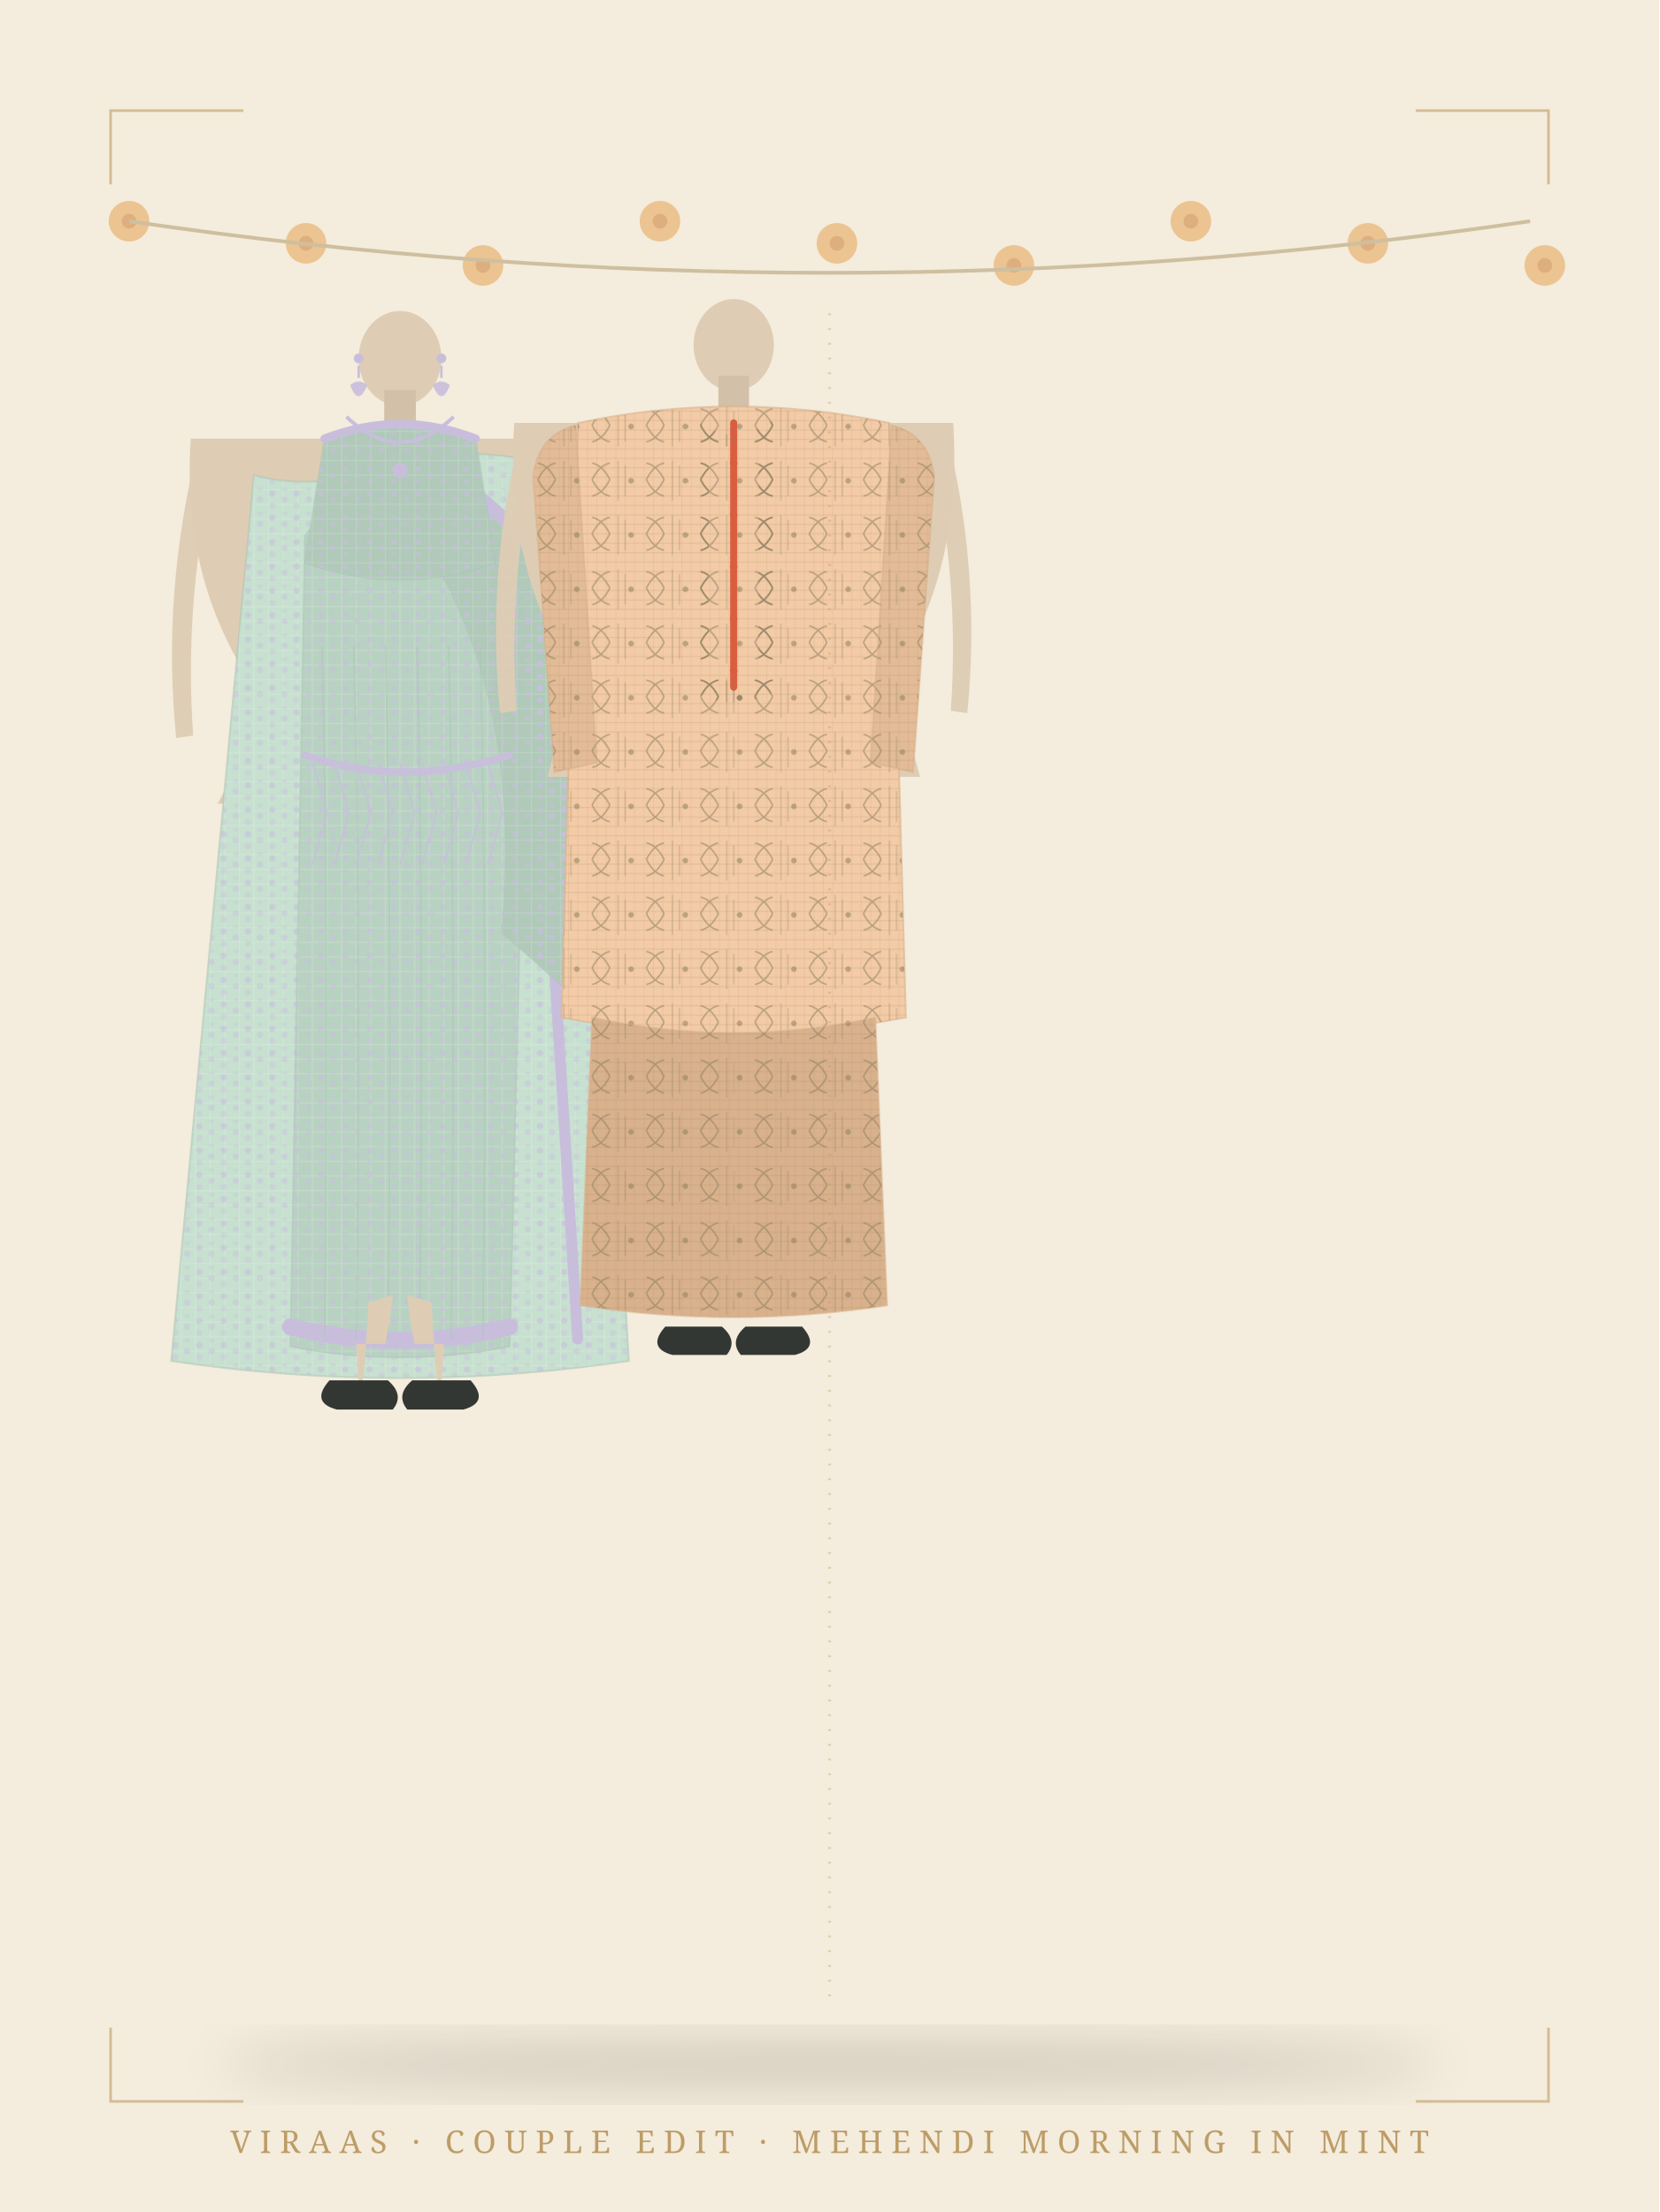
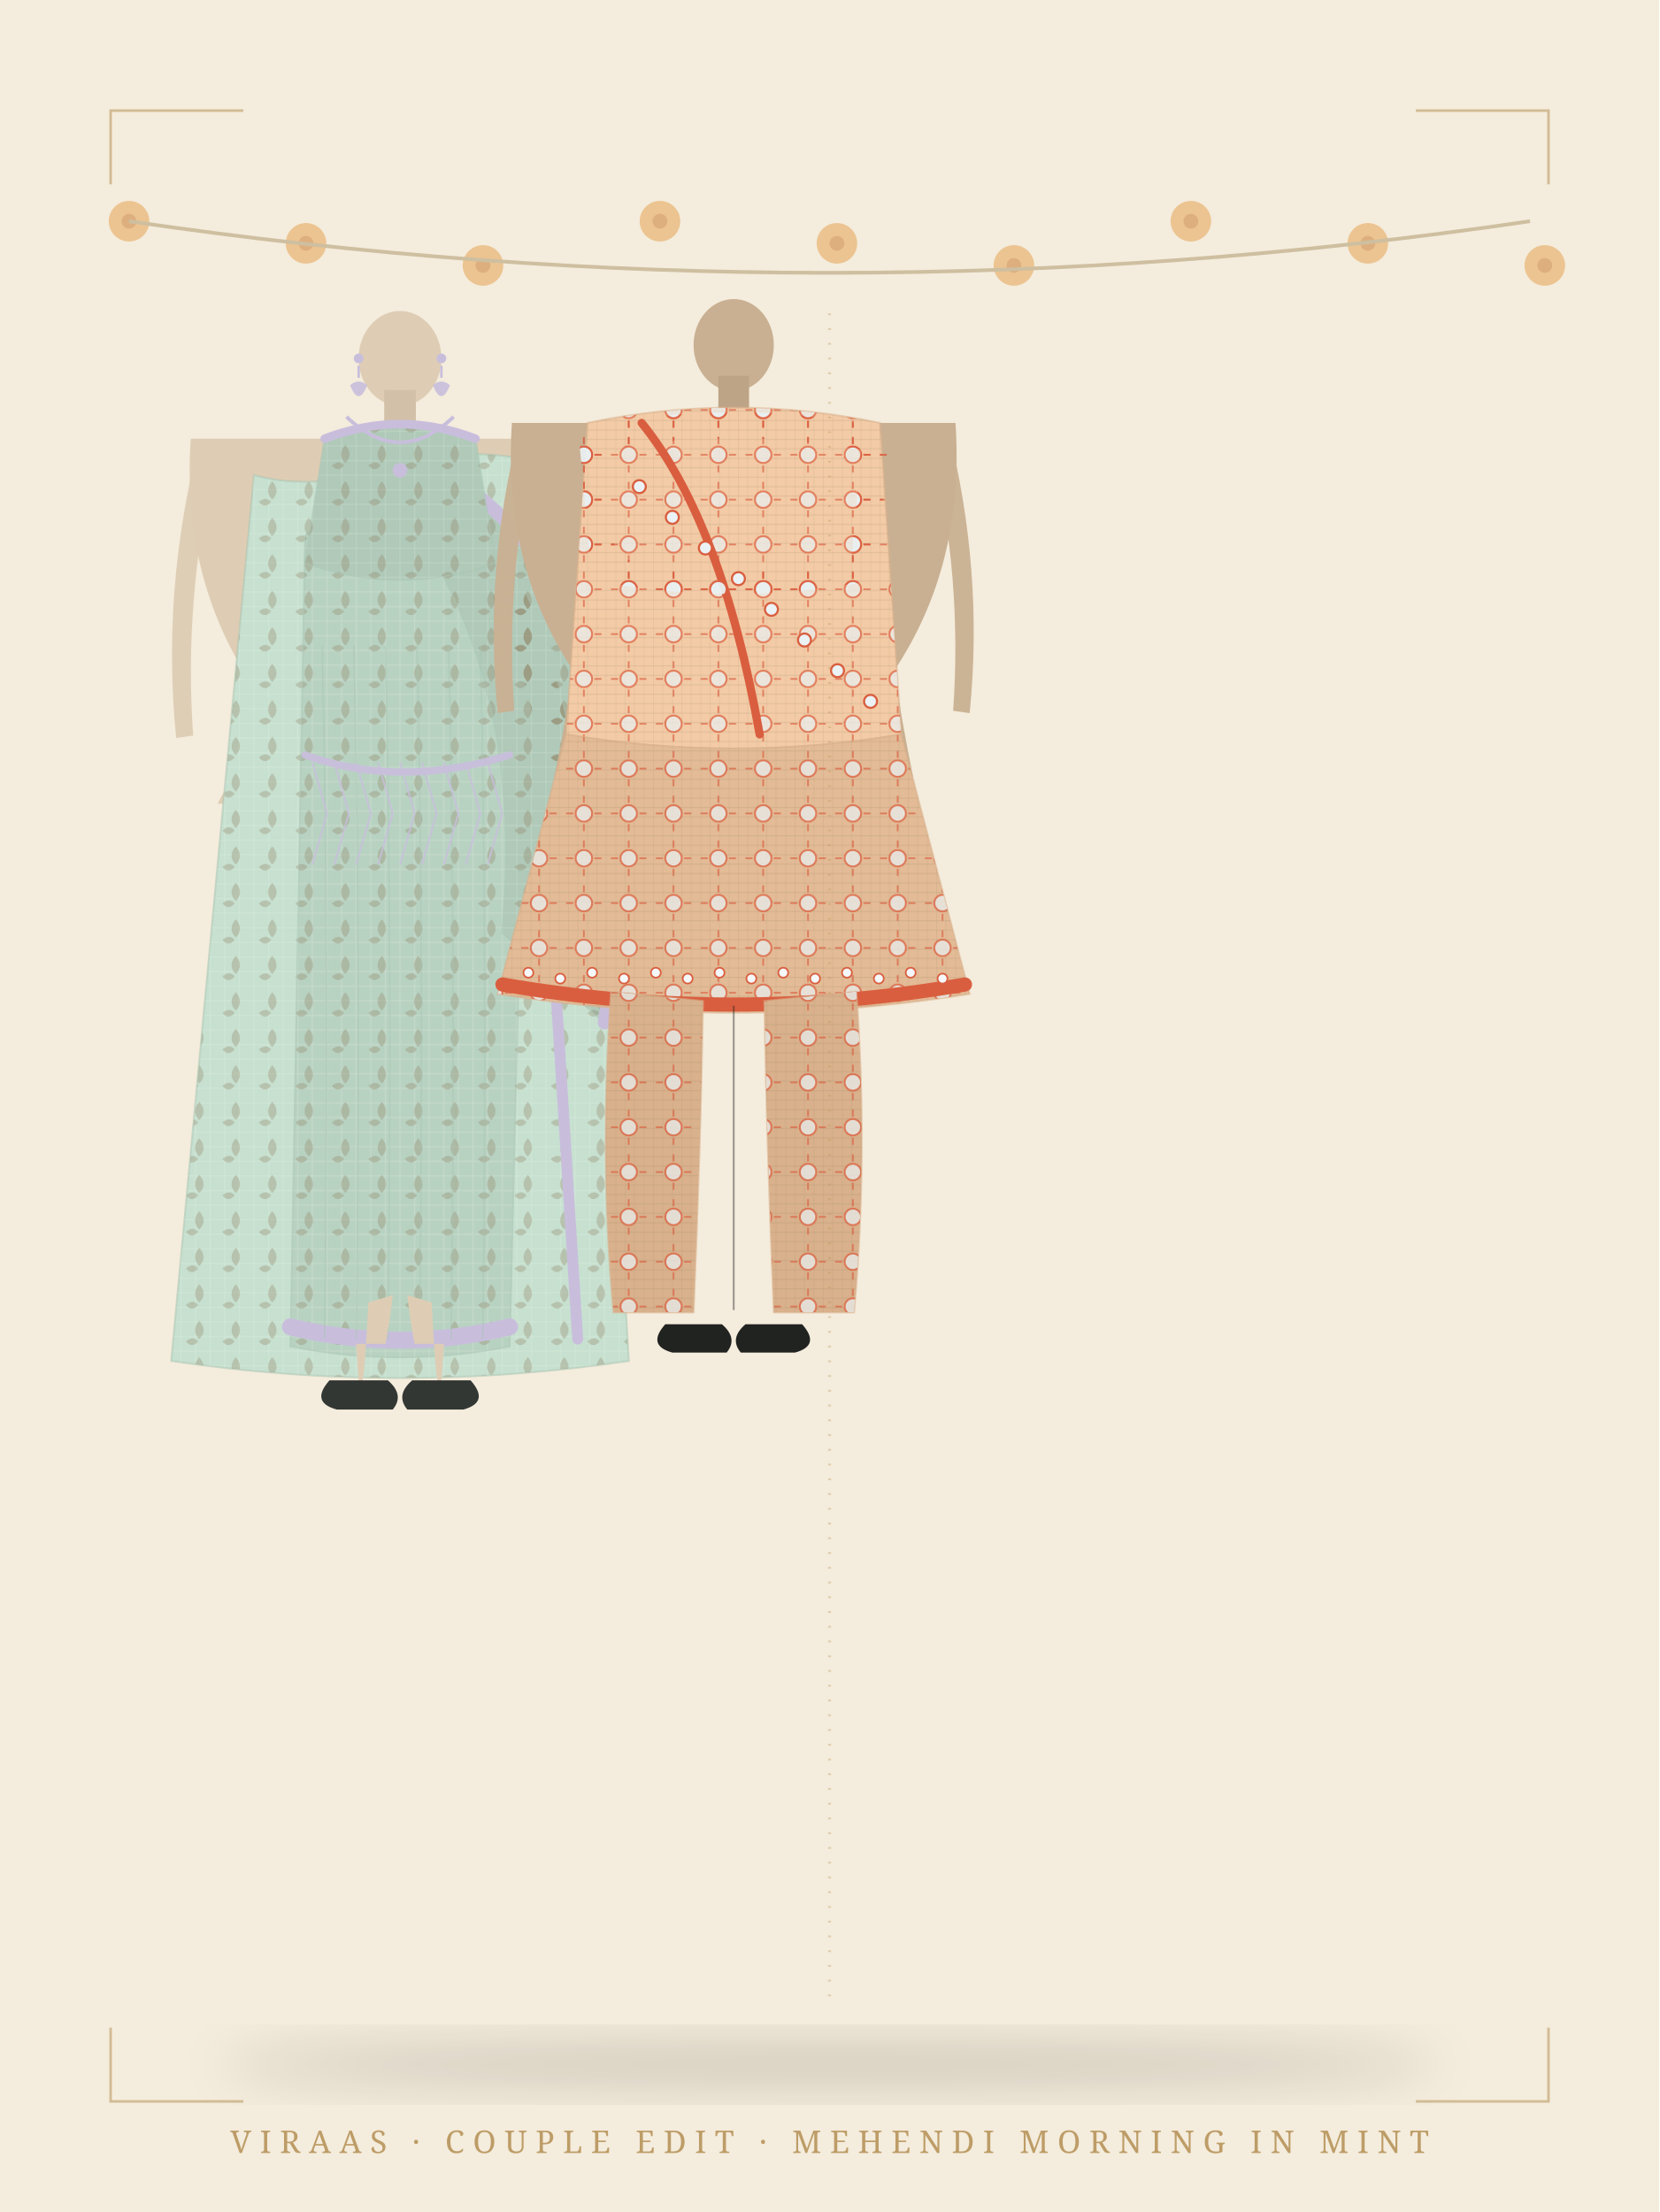
<svg xmlns="http://www.w3.org/2000/svg" viewBox="0 0 900 1200" width="900" height="1200">
  <defs>
-     <pattern id="f-cv12lh0ph" patternUnits="userSpaceOnUse" width="24" height="24">
+     <pattern id="f-cv1w1fruzh" patternUnits="userSpaceOnUse" width="24" height="24">
      <rect width="24" height="24" fill="#FFFDF7" opacity="0.12" />
      <path d="M0 6 H24 M0 18 H24 M6 0 V24 M18 0 V24" stroke="#FFFDF7" stroke-width="0.7" opacity="0.2" fill="none" />
    </pattern>
-     <pattern id="k-cv12lh0ph" patternUnits="userSpaceOnUse" width="20" height="20">
-       <g fill="#C8BEDC" opacity="0.8">
-         <circle cx="5" cy="5" r="2.6" />
-         <circle cx="15" cy="10" r="2.6" opacity="0.75" />
-         <circle cx="5" cy="15" r="2.6" opacity="0.6" />
-         <circle cx="15" cy="1" r="2.2" opacity="0.5" />
-       </g>
-     </pattern>
-     <pattern id="f-cv12lh0pm" patternUnits="userSpaceOnUse" width="24" height="24">
+     <pattern id="k-cv1w1fruzh" patternUnits="userSpaceOnUse" width="30" height="30">
+       <g fill="#8C7C5C" opacity="0.42">
+         <path d="M15 5 q7 8 0 15 q-7 -7 0 -15z" />
+         <path d="M4 22 q6 -5 10 0 q-5 6 -10 0z" />
+       </g>
+     </pattern>
+     <pattern id="f-cv1w1fruzm" patternUnits="userSpaceOnUse" width="24" height="24">
      <path d="M0 6 H24 M0 14 H24 M0 22 H24" stroke="#8B7C5E" stroke-width="0.8" opacity="0.18" fill="none" />
      <path d="M6 0 V24 M14 0 V24 M22 0 V24" stroke="#8B7C5E" stroke-width="0.6" opacity="0.13" fill="none" />
    </pattern>
-     <pattern id="k-cv12lh0pm" patternUnits="userSpaceOnUse" width="46" height="46">
-       <g fill="none" stroke="#8E7F60" stroke-width="1.3" opacity="0.75">
-         <path d="M8 22 q6 -12 15 -14 M23 22 q-6 -12 -15 -14 M8 22 q6 12 15 14 M23 22 q-6 12 -15 14" />
-         <path d="M30 6 v34 M36 10 v26" opacity="0.5" />
-         <circle cx="41" cy="23" r="2.4" fill="#8E7F60" stroke="none" />
+     <pattern id="k-cv1w1fruzm" patternUnits="userSpaceOnUse" width="38" height="38">
+       <g>
+         <circle cx="19" cy="19" r="7" fill="#E9EEF0" />
+         <circle cx="19" cy="19" r="7" fill="none" stroke="#D95E3F" stroke-width="1.6" />
+         <path d="M19 4 v6 M19 28 v6 M4 19 h6 M28 19 h6" stroke="#D95E3F" stroke-width="1.6" opacity="0.85" />
      </g>
    </pattern>
    <filter id="soft">
      <feGaussianBlur stdDeviation="14" />
    </filter>
  </defs>
  <rect width="900" height="1200" fill="#F4ECDC" />
  <g opacity="0.5">
    <circle cx="70" cy="120" r="11" fill="#E39B45" />
    <circle cx="70" cy="120" r="4" fill="#C8711F" />
    <circle cx="166" cy="132" r="11" fill="#E39B45" />
    <circle cx="166" cy="132" r="4" fill="#C8711F" />
    <circle cx="262" cy="144" r="11" fill="#E39B45" />
    <circle cx="262" cy="144" r="4" fill="#C8711F" />
    <circle cx="358" cy="120" r="11" fill="#E39B45" />
    <circle cx="358" cy="120" r="4" fill="#C8711F" />
    <circle cx="454" cy="132" r="11" fill="#E39B45" />
    <circle cx="454" cy="132" r="4" fill="#C8711F" />
    <circle cx="550" cy="144" r="11" fill="#E39B45" />
    <circle cx="550" cy="144" r="4" fill="#C8711F" />
    <circle cx="646" cy="120" r="11" fill="#E39B45" />
    <circle cx="646" cy="120" r="4" fill="#C8711F" />
    <circle cx="742" cy="132" r="11" fill="#E39B45" />
    <circle cx="742" cy="132" r="4" fill="#C8711F" />
    <circle cx="838" cy="144" r="11" fill="#E39B45" />
    <circle cx="838" cy="144" r="4" fill="#C8711F" />
    <path d="M70 120 Q450 176 830 120" stroke="#A89163" stroke-width="2" fill="none" />
  </g>
  <g transform="translate(-80 40) scale(0.66)">
    <g>
      <ellipse cx="450" cy="234" rx="34" ry="39" fill="#DECDB4" />
      <path d="M437 260 h26 v46 h-26z" fill="#d2c1a8" />
      <path d="M284 306 q-30 120 -18 240 l14 -2 q-8 -112 18 -224z" fill="#DECDB4" opacity="0.95" />
      <path d="M616 306 q30 120 18 240 l-14 -2 q8 -112 -18 -224z" fill="#DECDB4" opacity="0.95" />
      <path d="M278 300 Q270 420 334 510 Q328 550 300 600 L600 600 Q572 550 566 510 Q630 420 622 300 Z" fill="#DECDB4" />
    </g>
-     <clipPath id="cc-cv12lh0ph-1">
+     <clipPath id="cc-cv1w1fruzh-1">
      <path d="M262 1058 Q450 1086 638 1058 L596 330 Q520 300 452 322 Q380 344 330 330 Z" />
    </clipPath>
    <path d="M262 1058 Q450 1086 638 1058 L596 330 Q520 300 452 322 Q380 344 330 330 Z" fill="#BFDCCB" stroke="#a5c2b1" stroke-width="1.6" stroke-opacity="0.55" />
-     <g clip-path="url(#cc-cv12lh0ph-1)">
-       <path d="M262 1058 Q450 1086 638 1058 L596 330 Q520 300 452 322 Q380 344 330 330 Z" fill="url(#f-cv12lh0ph)" />
-       <path d="M262 1058 Q450 1086 638 1058 L596 330 Q520 300 452 322 Q380 344 330 330 Z" fill="url(#k-cv12lh0ph)" opacity="0.72" />
-     </g>
-     <clipPath id="cc-cv12lh0ph-2">
+     <g clip-path="url(#cc-cv1w1fruzh-1)">
+       <path d="M262 1058 Q450 1086 638 1058 L596 330 Q520 300 452 322 Q380 344 330 330 Z" fill="url(#f-cv1w1fruzh)" />
+       <path d="M262 1058 Q450 1086 638 1058 L596 330 Q520 300 452 322 Q380 344 330 330 Z" fill="url(#k-cv1w1fruzh)" opacity="0.72" />
+     </g>
+     <clipPath id="cc-cv1w1fruzh-2">
      <path d="M452 322 Q400 340 372 380 L360 1046 Q450 1064 540 1046 L556 388 Q520 344 452 322Z" />
    </clipPath>
    <path d="M452 322 Q400 340 372 380 L360 1046 Q450 1064 540 1046 L556 388 Q520 344 452 322Z" fill="#afccbb" stroke="#a5c2b1" stroke-width="1.6" stroke-opacity="0.55" />
-     <g clip-path="url(#cc-cv12lh0ph-2)">
-       <path d="M452 322 Q400 340 372 380 L360 1046 Q450 1064 540 1046 L556 388 Q520 344 452 322Z" fill="url(#f-cv12lh0ph)" />
-       <path d="M452 322 Q400 340 372 380 L360 1046 Q450 1064 540 1046 L556 388 Q520 344 452 322Z" fill="url(#k-cv12lh0ph)" opacity="0.72" />
+     <g clip-path="url(#cc-cv1w1fruzh-2)">
+       <path d="M452 322 Q400 340 372 380 L360 1046 Q450 1064 540 1046 L556 388 Q520 344 452 322Z" fill="url(#f-cv1w1fruzh)" />
+       <path d="M452 322 Q400 340 372 380 L360 1046 Q450 1064 540 1046 L556 388 Q520 344 452 322Z" fill="url(#k-cv1w1fruzh)" opacity="0.72" />
    </g>
    <path d="M360 1030 Q450 1052 540 1030" fill="none" stroke="#C8BEDC" stroke-width="14" stroke-linecap="round" />
    <path d="M556 400 L596 1040" fill="none" stroke="#C8BEDC" stroke-width="9" stroke-linecap="round" />
-     <clipPath id="cc-cv12lh0ph-3">
+     <clipPath id="cc-cv1w1fruzh-3">
      <path d="M470 318 Q560 366 604 470 Q648 600 618 780 L534 706 Q548 560 502 448 Q470 372 430 342 Z" />
    </clipPath>
    <path d="M470 318 Q560 366 604 470 Q648 600 618 780 L534 706 Q548 560 502 448 Q470 372 430 342 Z" fill="#a5c2b1" stroke="#a5c2b1" stroke-width="1.6" stroke-opacity="0.55" />
-     <g clip-path="url(#cc-cv12lh0ph-3)">
-       <path d="M470 318 Q560 366 604 470 Q648 600 618 780 L534 706 Q548 560 502 448 Q470 372 430 342 Z" fill="url(#f-cv12lh0ph)" />
-       <path d="M470 318 Q560 366 604 470 Q648 600 618 780 L534 706 Q548 560 502 448 Q470 372 430 342 Z" fill="url(#k-cv12lh0ph)" opacity="0.72" />
+     <g clip-path="url(#cc-cv1w1fruzh-3)">
+       <path d="M470 318 Q560 366 604 470 Q648 600 618 780 L534 706 Q548 560 502 448 Q470 372 430 342 Z" fill="url(#f-cv1w1fruzh)" />
+       <path d="M470 318 Q560 366 604 470 Q648 600 618 780 L534 706 Q548 560 502 448 Q470 372 430 342 Z" fill="url(#k-cv1w1fruzh)" opacity="0.72" />
    </g>
    <path d="M470 318 Q560 366 604 470 Q648 600 618 780" fill="none" stroke="#C8BEDC" stroke-width="11" stroke-linecap="round" />
-     <path d="M540 430 Q600 560 576 720" fill="none" stroke="url(#k-cv12lh0ph)" stroke-width="26" stroke-linecap="round" opacity="0.95" />
+     <path d="M540 430 Q600 560 576 720" fill="none" stroke="url(#k-cv1w1fruzh)" stroke-width="26" stroke-linecap="round" opacity="0.95" />
    <g>
      <path d="M386 470 q6 260 2 570" stroke="#a5c2b1" stroke-width="1.4" opacity="0.4" fill="none" />
      <path d="M412 470 q6 260 2 570" stroke="#a5c2b1" stroke-width="1.4" opacity="0.4" fill="none" />
      <path d="M438 470 q6 260 2 570" stroke="#a5c2b1" stroke-width="1.4" opacity="0.4" fill="none" />
      <path d="M464 470 q6 260 2 570" stroke="#a5c2b1" stroke-width="1.4" opacity="0.4" fill="none" />
      <path d="M490 470 q6 260 2 570" stroke="#a5c2b1" stroke-width="1.4" opacity="0.4" fill="none" />
      <path d="M516 470 q6 260 2 570" stroke="#a5c2b1" stroke-width="1.4" opacity="0.4" fill="none" />
    </g>
-     <clipPath id="cc-cv12lh0ph-4">
+     <clipPath id="cc-cv1w1fruzh-4">
      <path d="M388 300 Q450 274 512 300 L528 402 Q450 430 372 402 Z" />
    </clipPath>
    <path d="M388 300 Q450 274 512 300 L528 402 Q450 430 372 402 Z" fill="#a5c2b1" stroke="#a5c2b1" stroke-width="1.6" stroke-opacity="0.55" />
-     <g clip-path="url(#cc-cv12lh0ph-4)">
-       <path d="M388 300 Q450 274 512 300 L528 402 Q450 430 372 402 Z" fill="url(#f-cv12lh0ph)" />
-       <path d="M388 300 Q450 274 512 300 L528 402 Q450 430 372 402 Z" fill="url(#k-cv12lh0ph)" opacity="0.72" />
+     <g clip-path="url(#cc-cv1w1fruzh-4)">
+       <path d="M388 300 Q450 274 512 300 L528 402 Q450 430 372 402 Z" fill="url(#f-cv1w1fruzh)" />
+       <path d="M388 300 Q450 274 512 300 L528 402 Q450 430 372 402 Z" fill="url(#k-cv1w1fruzh)" opacity="0.72" />
    </g>
    <path d="M388 300 Q450 276 512 300" fill="none" stroke="#C8BEDC" stroke-width="7" stroke-linecap="round" />
    <g>
      <path d="M424 1010 q-6 120 -10 34 l24 0 q4 -20 6 -40z" fill="#DECDB4" />
      <path d="M476 1010 q6 120 10 34 l-24 0 q-4 -20 -6 -40z" fill="#DECDB4" />
    </g>
    <g fill="#2A2E2C" opacity="0.95">
      <path d="M392 1074 q-16 18 6 24 h46 q10 -12 -4 -24z" />
      <path d="M508 1074 q16 18 -6 24 h-46 q-10 -12 4 -24z" />
    </g>
    <g>
      <g>
        <circle cx="416" cy="234" r="4" fill="#C8BEDC" />
        <path d="M416 240 l0 10" stroke="#C8BEDC" stroke-width="2" />
        <path d="M409 256 Q416 274 423 256 Q416 250 409 256z" fill="#C8BEDC" opacity="0.9" />
      </g>
      <g>
        <circle cx="484" cy="234" r="4" fill="#C8BEDC" />
        <path d="M484 240 l0 10" stroke="#C8BEDC" stroke-width="2" />
        <path d="M477 256 Q484 274 491 256 Q484 250 477 256z" fill="#C8BEDC" opacity="0.9" />
      </g>
    </g>
    <g fill="none" stroke="#C8BEDC" stroke-width="3">
      <path d="M406 282 Q450 324 494 282" />
    </g>
    <g fill="#C8BEDC">
      <circle cx="450" cy="326" r="6" />
    </g>
    <g opacity="0.95">
      <path d="M372 560 Q450 588 540 560" fill="none" stroke="#C8BEDC" stroke-width="6" stroke-linecap="round" />
      <path d="M378 566 l12 42 -12 42" stroke="#C8BEDC" stroke-width="1.6" fill="none" opacity="0.8" />
      <path d="M396 566 l12 42 -12 42" stroke="#C8BEDC" stroke-width="1.6" fill="none" opacity="0.8" />
      <path d="M414 566 l12 42 -12 42" stroke="#C8BEDC" stroke-width="1.6" fill="none" opacity="0.8" />
      <path d="M432 566 l12 42 -12 42" stroke="#C8BEDC" stroke-width="1.6" fill="none" opacity="0.8" />
      <path d="M450 566 l12 42 -12 42" stroke="#C8BEDC" stroke-width="1.6" fill="none" opacity="0.8" />
      <path d="M468 566 l12 42 -12 42" stroke="#C8BEDC" stroke-width="1.6" fill="none" opacity="0.8" />
      <path d="M486 566 l12 42 -12 42" stroke="#C8BEDC" stroke-width="1.6" fill="none" opacity="0.8" />
      <path d="M504 566 l12 42 -12 42" stroke="#C8BEDC" stroke-width="1.6" fill="none" opacity="0.8" />
      <path d="M522 566 l12 42 -12 42" stroke="#C8BEDC" stroke-width="1.6" fill="none" opacity="0.8" />
    </g>
  </g>
  <g transform="translate(110 40) scale(0.64)">
    <g>
-       <ellipse cx="450" cy="230" rx="34" ry="39" fill="#DECDB4" />
-       <path d="M437 256 h26 v46 h-26z" fill="#d2c1a8" />
-       <path d="M270 302 q-30 120 -18 240 l14 -2 q-8 -112 18 -224z" fill="#DECDB4" opacity="0.95" />
-       <path d="M630 302 q30 120 18 240 l-14 -2 q8 -112 -18 -224z" fill="#DECDB4" opacity="0.95" />
-       <path d="M264 296 Q256 416 312 506 Q306 546 292 596 L608 596 Q594 546 588 506 Q644 416 636 296 Z" fill="#DECDB4" />
-     </g>
-     <clipPath id="cc-cv12lh0pm-1">
-       <path d="M318 296 Q450 268 582 296 L596 800 Q450 828 304 800 Z" />
-     </clipPath>
-     <path d="M318 296 Q450 268 582 296 L596 800 Q450 828 304 800 Z" fill="#F3CBA6" stroke="#d9b18c" stroke-width="1.6" stroke-opacity="0.55" />
-     <g clip-path="url(#cc-cv12lh0pm-1)">
-       <path d="M318 296 Q450 268 582 296 L596 800 Q450 828 304 800 Z" fill="url(#f-cv12lh0pm)" />
-       <path d="M318 296 Q450 268 582 296 L596 800 Q450 828 304 800 Z" fill="url(#k-cv12lh0pm)" opacity="0.72" />
-     </g>
-     <path d="M450 296 V520" fill="none" stroke="#D95E3F" stroke-width="6" stroke-linecap="round" />
-     <g>
-       <circle cx="450" cy="330" r="3.2" fill="#D95E3F" />
-       <circle cx="450" cy="374" r="3.2" fill="#D95E3F" />
-       <circle cx="450" cy="418" r="3.2" fill="#D95E3F" />
-       <circle cx="450" cy="462" r="3.2" fill="#D95E3F" />
-       <circle cx="450" cy="506" r="3.2" fill="#D95E3F" />
-     </g>
-     <clipPath id="cc-cv12lh0pm-2">
-       <path d="M316 298 q-32 8 -36 44 l18 250 l36 -8 z" />
-     </clipPath>
-     <path d="M316 298 q-32 8 -36 44 l18 250 l36 -8 z" fill="#e3bb96" stroke="#d9b18c" stroke-width="1.6" stroke-opacity="0.55" />
-     <g clip-path="url(#cc-cv12lh0pm-2)">
-       <path d="M316 298 q-32 8 -36 44 l18 250 l36 -8 z" fill="url(#f-cv12lh0pm)" />
-       <path d="M316 298 q-32 8 -36 44 l18 250 l36 -8 z" fill="url(#k-cv12lh0pm)" opacity="0.72" />
-     </g>
-     <clipPath id="cc-cv12lh0pm-3">
-       <path d="M584 298 q32 8 36 44 l-18 250 l-36 -8 z" />
-     </clipPath>
-     <path d="M584 298 q32 8 36 44 l-18 250 l-36 -8 z" fill="#e3bb96" stroke="#d9b18c" stroke-width="1.6" stroke-opacity="0.55" />
-     <g clip-path="url(#cc-cv12lh0pm-3)">
-       <path d="M584 298 q32 8 36 44 l-18 250 l-36 -8 z" fill="url(#f-cv12lh0pm)" />
-       <path d="M584 298 q32 8 36 44 l-18 250 l-36 -8 z" fill="url(#k-cv12lh0pm)" opacity="0.72" />
-     </g>
-     <path d="M420 306 q30 18 60 0 l0 210 q-30 16 -60 0z" fill="none" stroke="url(#k-cv12lh0pm)" stroke-width="18" stroke-linecap="round" opacity="0.95" />
-     <clipPath id="cc-cv12lh0pm-4">
-       <path d="M330 800 Q450 826 570 800 L580 1044 Q450 1064 320 1044 Z" />
-     </clipPath>
-     <path d="M330 800 Q450 826 570 800 L580 1044 Q450 1064 320 1044 Z" fill="#d9b18c" stroke="#d9b18c" stroke-width="1.6" stroke-opacity="0.55" />
-     <g clip-path="url(#cc-cv12lh0pm-4)">
-       <path d="M330 800 Q450 826 570 800 L580 1044 Q450 1064 320 1044 Z" fill="url(#f-cv12lh0pm)" />
-       <path d="M330 800 Q450 826 570 800 L580 1044 Q450 1064 320 1044 Z" fill="url(#k-cv12lh0pm)" opacity="0.72" />
-     </g>
-     <g stroke="#d9b18c" stroke-width="1.6" opacity="0.5" fill="none">
-       <path d="M450 810 V1040" />
-     </g>
-     <g fill="#2A2E2C" opacity="0.95">
-       <path d="M392 1062 q-16 18 6 24 h46 q10 -12 -4 -24z" />
-       <path d="M508 1062 q16 18 -6 24 h-46 q-10 -12 4 -24z" />
+       <ellipse cx="450" cy="230" rx="34" ry="39" fill="#C9B092" />
+       <path d="M437 256 h26 v46 h-26z" fill="#bda486" />
+       <path d="M268 302 q-30 120 -18 240 l14 -2 q-8 -112 18 -224z" fill="#C9B092" opacity="0.95" />
+       <path d="M632 302 q30 120 18 240 l-14 -2 q8 -112 -18 -224z" fill="#C9B092" opacity="0.95" />
+       <path d="M262 296 Q254 416 314 506 Q308 546 298 596 L602 596 Q592 546 586 506 Q646 416 638 296 Z" fill="#C9B092" />
+     </g>
+     <clipPath id="cc-cv1w1fruzm-1">
+       <path d="M326 296 Q450 270 574 296 L592 560 Q450 584 308 560 Z" />
+     </clipPath>
+     <path d="M326 296 Q450 270 574 296 L592 560 Q450 584 308 560 Z" fill="#F3CBA6" stroke="#d9b18c" stroke-width="1.6" stroke-opacity="0.55" />
+     <g clip-path="url(#cc-cv1w1fruzm-1)">
+       <path d="M326 296 Q450 270 574 296 L592 560 Q450 584 308 560 Z" fill="url(#f-cv1w1fruzm)" />
+       <path d="M326 296 Q450 270 574 296 L592 560 Q450 584 308 560 Z" fill="url(#k-cv1w1fruzm)" opacity="0.72" />
+     </g>
+     <path d="M372 296 Q440 380 472 560" fill="none" stroke="#D95E3F" stroke-width="7" stroke-linecap="round" />
+     <g>
+       <circle cx="370" cy="350" r="5.5" fill="#EBF2F5" stroke="#D95E3F" stroke-width="1.8" />
+       <circle cx="398" cy="376" r="5.5" fill="#EBF2F5" stroke="#D95E3F" stroke-width="1.8" />
+       <circle cx="426" cy="402" r="5.5" fill="#EBF2F5" stroke="#D95E3F" stroke-width="1.8" />
+       <circle cx="454" cy="428" r="5.5" fill="#EBF2F5" stroke="#D95E3F" stroke-width="1.8" />
+       <circle cx="482" cy="454" r="5.5" fill="#EBF2F5" stroke="#D95E3F" stroke-width="1.8" />
+       <circle cx="510" cy="480" r="5.5" fill="#EBF2F5" stroke="#D95E3F" stroke-width="1.8" />
+       <circle cx="538" cy="506" r="5.5" fill="#EBF2F5" stroke="#D95E3F" stroke-width="1.8" />
+       <circle cx="566" cy="532" r="5.5" fill="#EBF2F5" stroke="#D95E3F" stroke-width="1.8" />
+     </g>
+     <path d="M330 310 Q450 286 570 310 L560 420 Q450 440 340 420 Z" fill="none" stroke="url(#k-cv1w1fruzm)" stroke-width="22" stroke-linecap="round" opacity="0.95" />
+     <clipPath id="cc-cv1w1fruzm-2">
+       <path d="M308 560 Q450 584 592 560 L650 780 Q450 812 250 780 Z" />
+     </clipPath>
+     <path d="M308 560 Q450 584 592 560 L650 780 Q450 812 250 780 Z" fill="#e3bb96" stroke="#d9b18c" stroke-width="1.6" stroke-opacity="0.55" />
+     <g clip-path="url(#cc-cv1w1fruzm-2)">
+       <path d="M308 560 Q450 584 592 560 L650 780 Q450 812 250 780 Z" fill="url(#f-cv1w1fruzm)" />
+       <path d="M308 560 Q450 584 592 560 L650 780 Q450 812 250 780 Z" fill="url(#k-cv1w1fruzm)" opacity="0.72" />
+     </g>
+     <path d="M254 772 Q450 806 646 772" fill="none" stroke="#D95E3F" stroke-width="12" stroke-linecap="round" />
+     <g>
+       <circle cx="276" cy="762" r="4.2" fill="#F4F8FA" stroke="#D95E3F" stroke-width="1.4" />
+       <circle cx="303" cy="767" r="4.2" fill="#F4F8FA" stroke="#D95E3F" stroke-width="1.4" />
+       <circle cx="330" cy="762" r="4.2" fill="#F4F8FA" stroke="#D95E3F" stroke-width="1.4" />
+       <circle cx="357" cy="767" r="4.2" fill="#F4F8FA" stroke="#D95E3F" stroke-width="1.4" />
+       <circle cx="384" cy="762" r="4.2" fill="#F4F8FA" stroke="#D95E3F" stroke-width="1.4" />
+       <circle cx="411" cy="767" r="4.2" fill="#F4F8FA" stroke="#D95E3F" stroke-width="1.4" />
+       <circle cx="438" cy="762" r="4.2" fill="#F4F8FA" stroke="#D95E3F" stroke-width="1.4" />
+       <circle cx="465" cy="767" r="4.2" fill="#F4F8FA" stroke="#D95E3F" stroke-width="1.4" />
+       <circle cx="492" cy="762" r="4.2" fill="#F4F8FA" stroke="#D95E3F" stroke-width="1.4" />
+       <circle cx="519" cy="767" r="4.2" fill="#F4F8FA" stroke="#D95E3F" stroke-width="1.4" />
+       <circle cx="546" cy="762" r="4.2" fill="#F4F8FA" stroke="#D95E3F" stroke-width="1.4" />
+       <circle cx="573" cy="767" r="4.2" fill="#F4F8FA" stroke="#D95E3F" stroke-width="1.4" />
+       <circle cx="600" cy="762" r="4.2" fill="#F4F8FA" stroke="#D95E3F" stroke-width="1.4" />
+       <circle cx="627" cy="767" r="4.2" fill="#F4F8FA" stroke="#D95E3F" stroke-width="1.4" />
+     </g>
+     <clipPath id="cc-cv1w1fruzm-3">
+       <path d="M346 778 q-10 140 2 272 l68 0 q6 -140 8 -264z" />
+     </clipPath>
+     <path d="M346 778 q-10 140 2 272 l68 0 q6 -140 8 -264z" fill="#d9b18c" stroke="#d9b18c" stroke-width="1.6" stroke-opacity="0.55" />
+     <g clip-path="url(#cc-cv1w1fruzm-3)">
+       <path d="M346 778 q-10 140 2 272 l68 0 q6 -140 8 -264z" fill="url(#f-cv1w1fruzm)" />
+       <path d="M346 778 q-10 140 2 272 l68 0 q6 -140 8 -264z" fill="url(#k-cv1w1fruzm)" opacity="0.72" />
+     </g>
+     <clipPath id="cc-cv1w1fruzm-4">
+       <path d="M554 778 q10 140 -2 272 l-68 0 q-6 -140 -8 -264z" />
+     </clipPath>
+     <path d="M554 778 q10 140 -2 272 l-68 0 q-6 -140 -8 -264z" fill="#d9b18c" stroke="#d9b18c" stroke-width="1.6" stroke-opacity="0.55" />
+     <g clip-path="url(#cc-cv1w1fruzm-4)">
+       <path d="M554 778 q10 140 -2 272 l-68 0 q-6 -140 -8 -264z" fill="url(#f-cv1w1fruzm)" />
+       <path d="M554 778 q10 140 -2 272 l-68 0 q-6 -140 -8 -264z" fill="url(#k-cv1w1fruzm)" opacity="0.72" />
+     </g>
+     <g stroke="#171918" stroke-width="1.6" opacity="0.4" fill="none">
+       <path d="M450 790 V1048" />
+     </g>
+     <g fill="#171918" opacity="0.95">
+       <path d="M392 1060 q-16 18 6 24 h46 q10 -12 -4 -24z" />
+       <path d="M508 1060 q16 18 -6 24 h-46 q-10 -12 4 -24z" />
    </g>
  </g>
  <ellipse cx="450" cy="1120" rx="330" ry="18" fill="#000" opacity="0.12" filter="url(#soft)" />
  <path d="M450 170 V1090" stroke="#B7945A" stroke-width="1.6" opacity="0.35" stroke-dasharray="1 7" />
  <g fill="none" stroke="#B7945A" opacity="0.55" stroke-width="1.4">
    <path d="M60 100 V60 H132" />
    <path d="M768 60 H840 V100" />
    <path d="M60 1100 V1140 H132" />
    <path d="M768 1140 H840 V1100" />
  </g>
  <text x="450" y="1168" text-anchor="middle" font-family="Georgia, serif" font-size="17" letter-spacing="4.6" fill="#B7945A" opacity="0.9">VIRAAS · COUPLE EDIT · MEHENDI MORNING IN MINT</text>
</svg>
